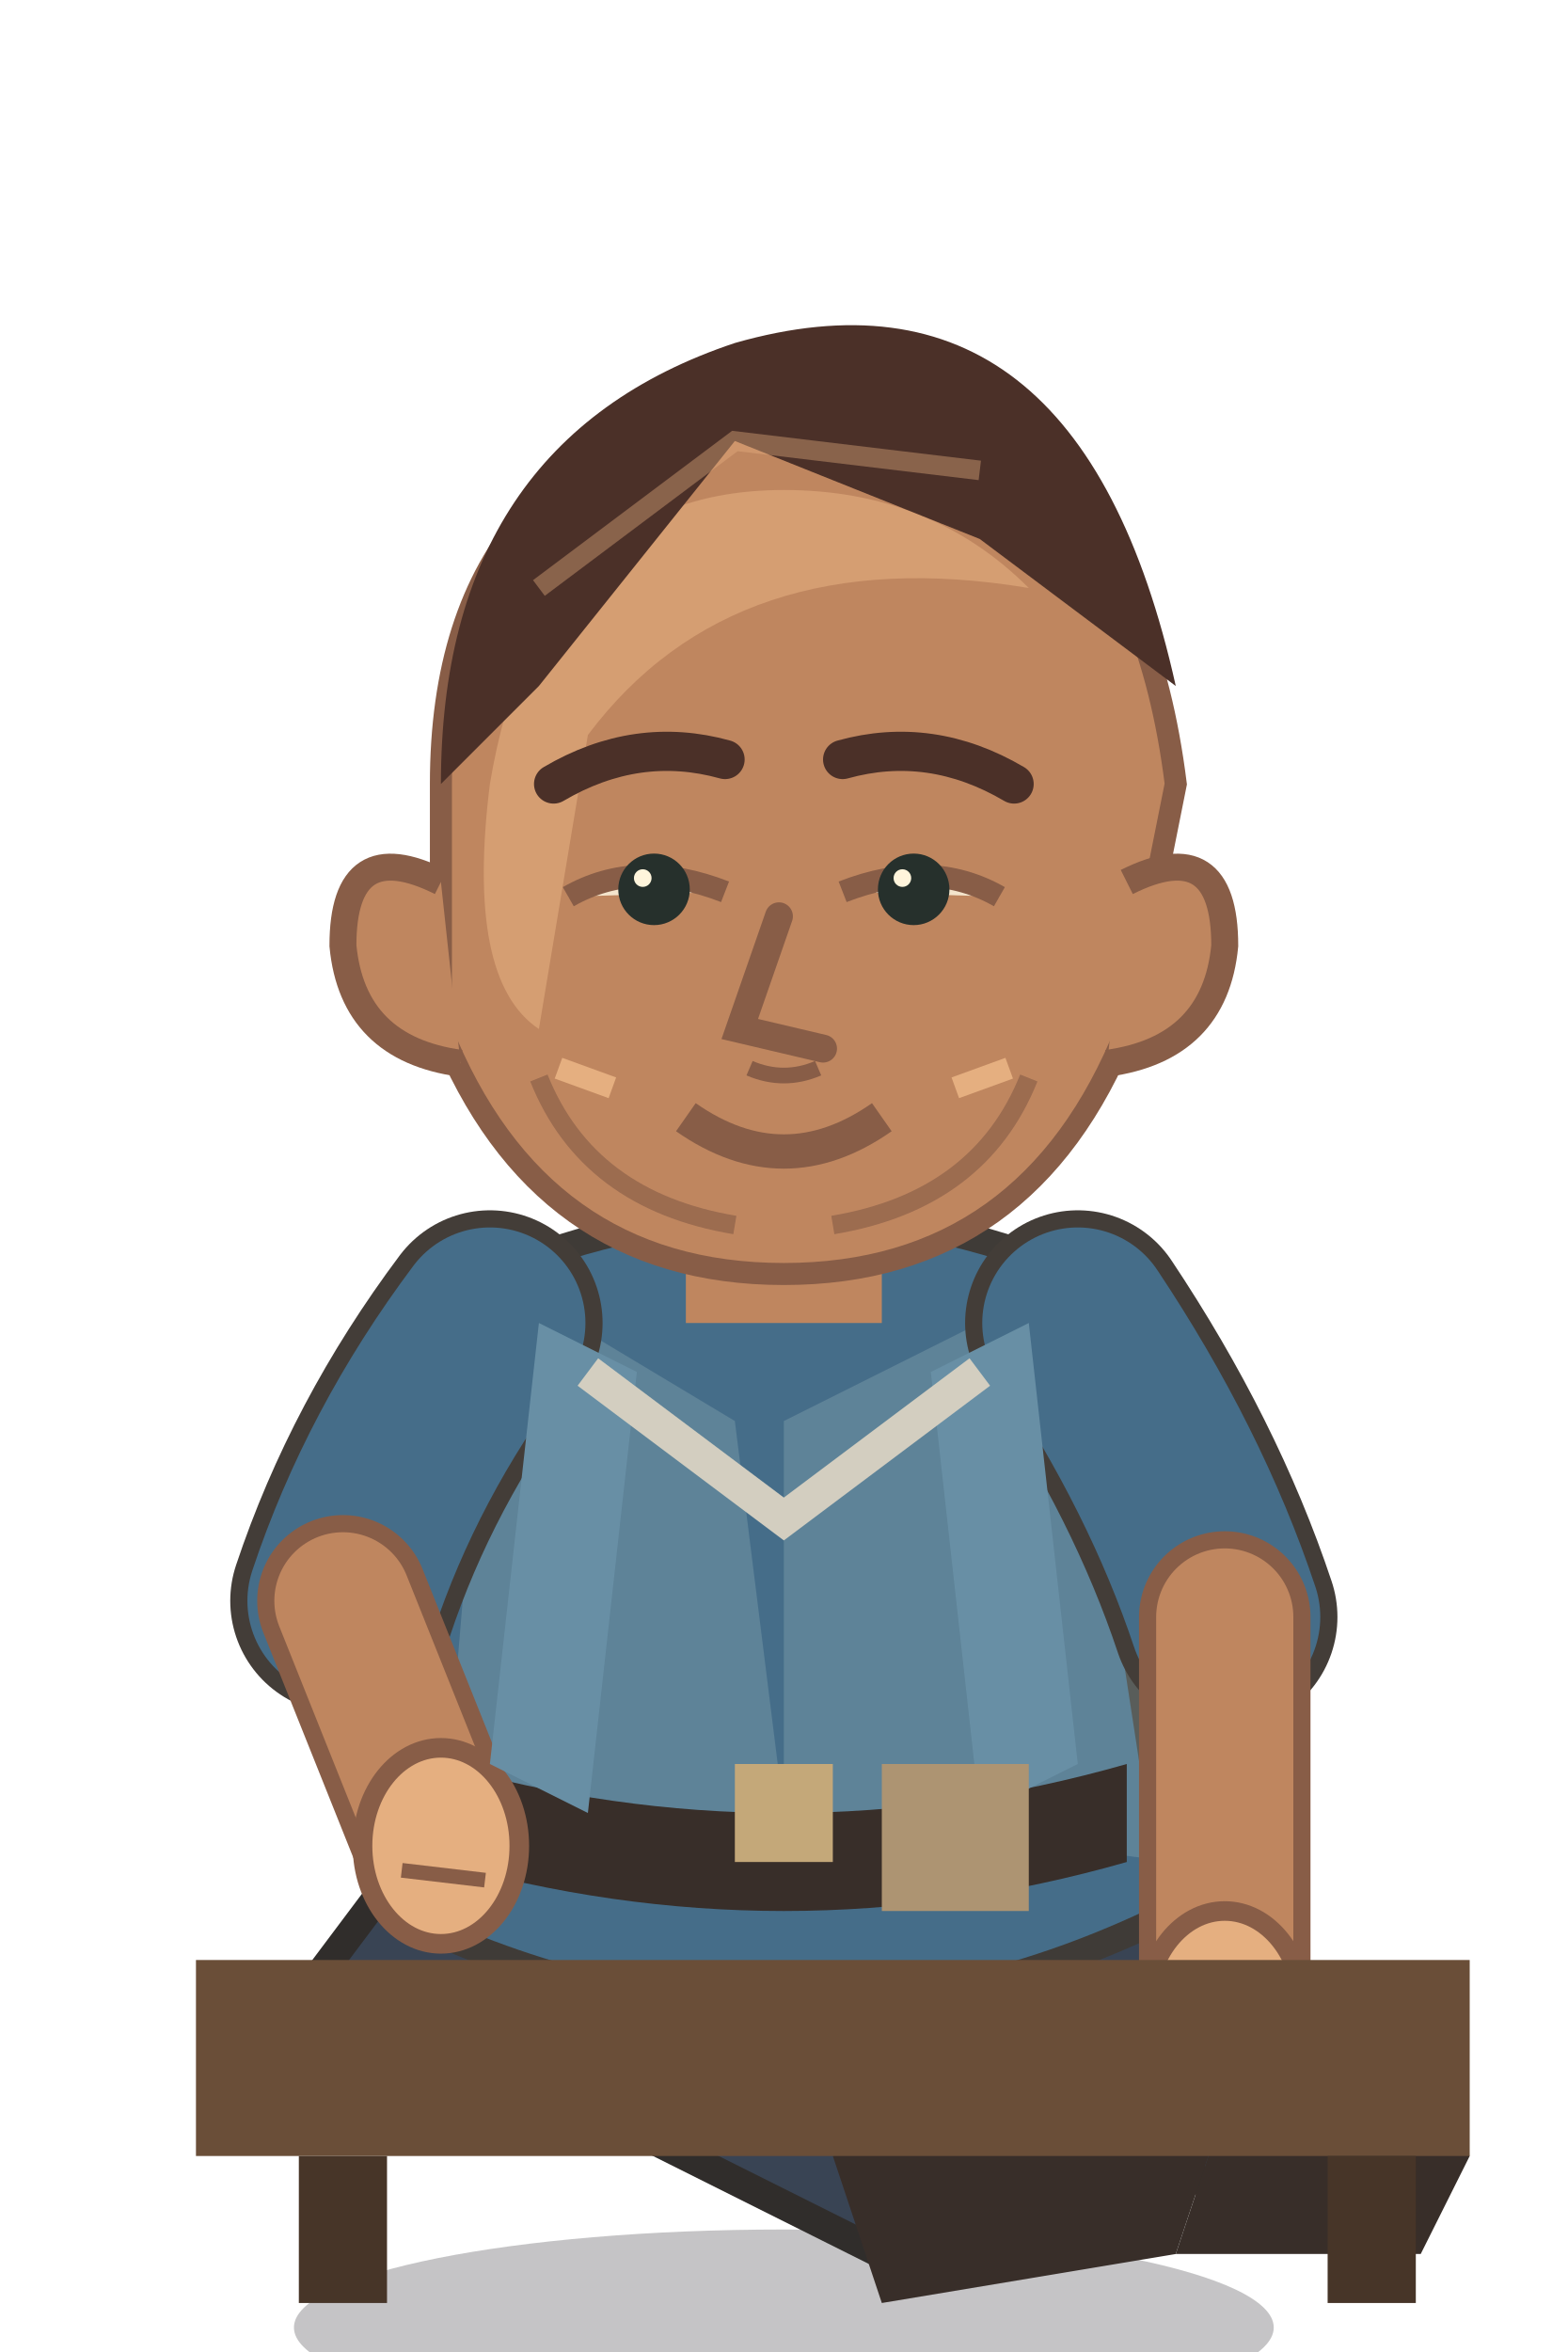
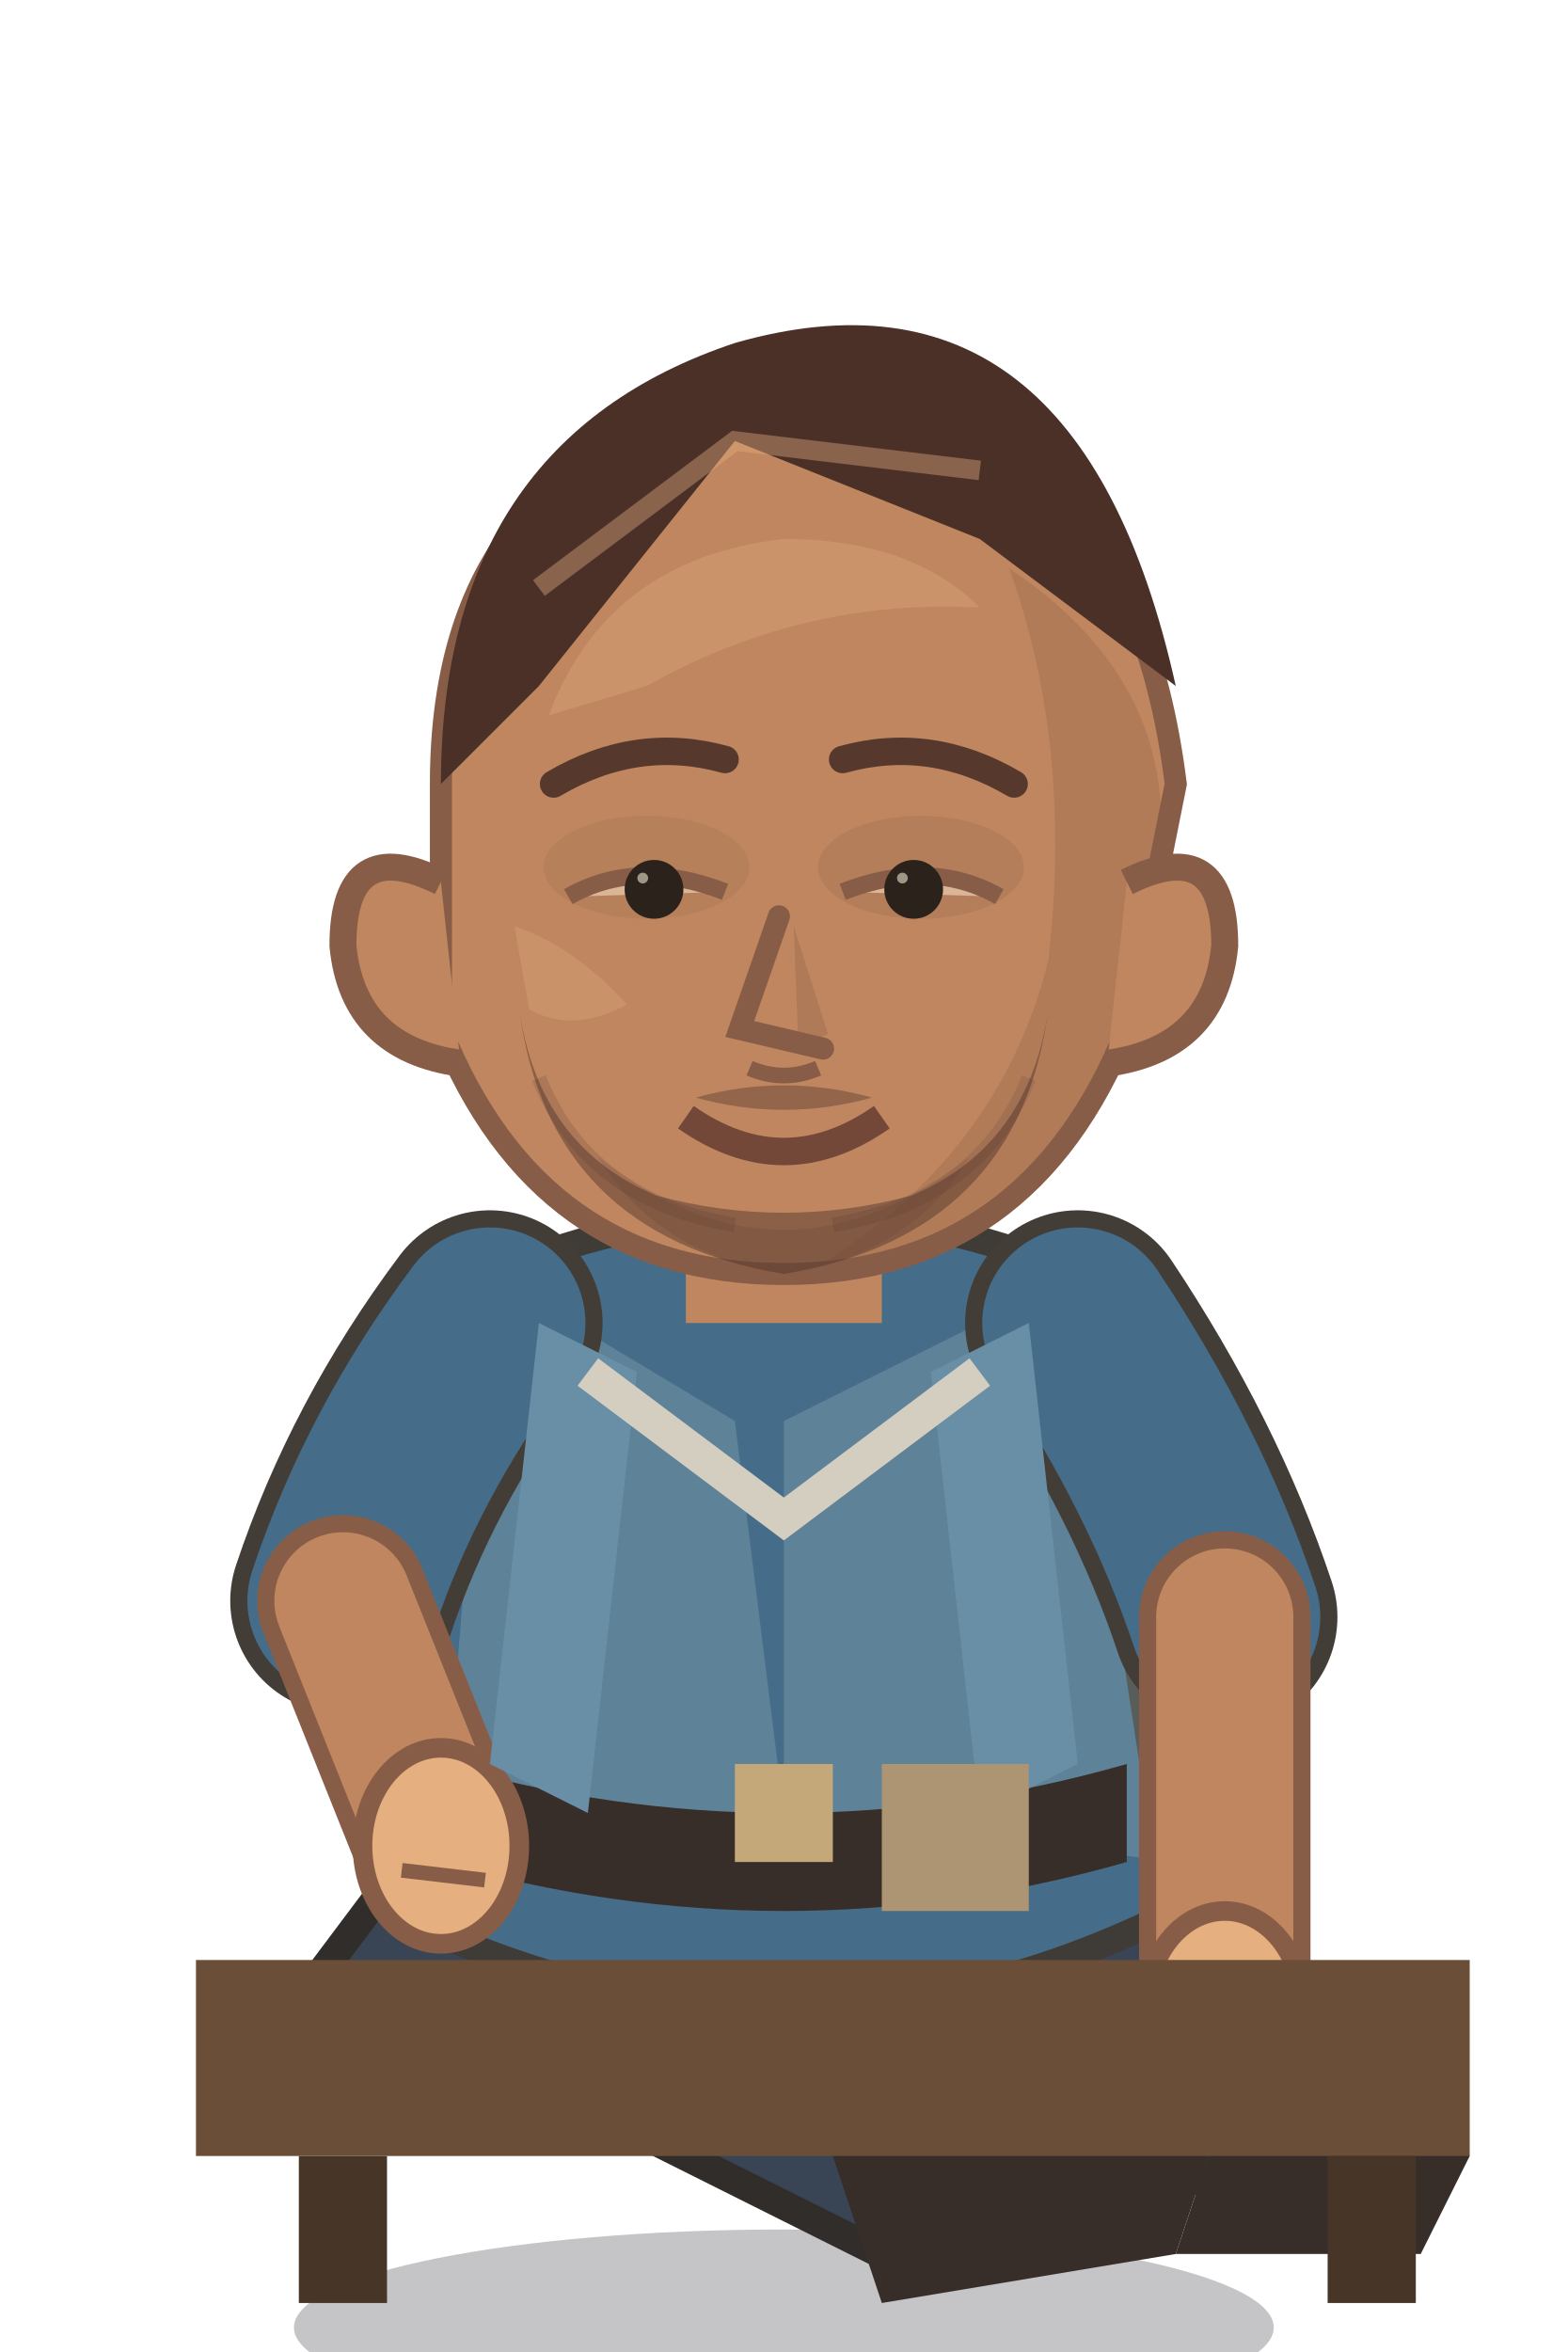
<svg xmlns="http://www.w3.org/2000/svg" width="32" height="48" viewBox="0 0 32 48">
  <g transform="translate( 0  2) rotate( 0  16  37)">
    <ellipse cx=" 16" cy=" 45.5" rx=" 10" ry=" 2" fill="#16151a" opacity=".25" />
    <path d="m 9  35  7  1  4  6 -2  2 -8 -4 -4 -1Z" fill="#394454" stroke="#302d2b" stroke-width=".6" />
    <path d="m 17  36  6  0  5  5 -2  2 -9 -3Z" fill="#394454" stroke="#302d2b" stroke-width=".6" />
    <path d="m 17  42  4 -2  4  1 -1  3 -6  1Z" fill="#382e29" />
    <path d="m 25  41  3 -1  2  2 -1  2 -5  0Z" fill="#382e29" />
    <path d="m 10  24q 6 -2.5  12  0l 2  13q -8  4 -16  0Z" fill="#456d89" stroke="#3f3b37" stroke-width=".55" />
    <path d="m 10  24  5  3  1  8 -7  1Zm 6  3  6 -3  2  12 -8 -1Z" fill="#a9c4c4" opacity=".25" />
    <path d="M 9  34q 7  2  14  0v 2q -7  2 -14  0Z" fill="#382e29" />
    <path d="M 15  34h 2v 2h -2Z" fill="#c4a879" />
    <g>
      <path d="M 10  25Q 8  27.67  7  30.67" fill="none" stroke="#433d38" stroke-width="4.6" stroke-linecap="round" />
      <path d="M 10  25Q 8  27.67  7  30.67" fill="none" stroke="#456d89" stroke-width="3.9" stroke-linecap="round" />
      <path d="M 7  30.67Q 8  33.17  9  35.67" fill="none" stroke="#885d47" stroke-width="3.5" stroke-linecap="round" />
      <path d="M 7  30.67Q 8  33.17  9  35.67" fill="none" stroke="#bf865f" stroke-width="2.8" stroke-linecap="round" />
      <ellipse cx=" 9" cy=" 35.67" rx=" 1.6" ry=" 2" fill="#e5af80" stroke="#885d47" stroke-width=".4" />
      <path d="m 8.2  36.17  1.7 0.2" stroke="#885d47" stroke-width=".3" />
    </g>
    <g transform="translate( 32  0) scale( -1  1)">
      <path d="M 10  25Q 8  28  7  31" fill="none" stroke="#433d38" stroke-width="4.6" stroke-linecap="round" />
      <path d="M 10  25Q 8  28  7  31" fill="none" stroke="#456d89" stroke-width="3.9" stroke-linecap="round" />
      <path d="M 7  31Q 7  35  7  39" fill="none" stroke="#885d47" stroke-width="3.5" stroke-linecap="round" />
      <path d="M 7  31Q 7  35  7  39" fill="none" stroke="#bf865f" stroke-width="2.8" stroke-linecap="round" />
      <ellipse cx=" 7" cy=" 39" rx=" 1.6" ry=" 2" fill="#e5af80" stroke="#885d47" stroke-width=".4" />
      <path d="m 6.2  39.5  1.7 0.2" stroke="#885d47" stroke-width=".3" />
    </g>
    <path d="M 14  22h 4v 3h -4Z" fill="#bf865f" />
    <path d="M9 14Q9 7 16 6Q23 6 24 14L23 19Q21 24 16 24Q11 24 9 19Z" fill="#bf865f" stroke="#885d47" stroke-width=".45" />
-     <path d="M10 14Q11 8 16 8Q19 8 21 10Q15 9 12 13L11 19Q9.5 18 10 14Z" fill="#e5af80" opacity=".58" />
+     <path d="M20.6 9.6Q23.6 11.6 23.7 14.6L22.9 19Q21.4 23.3 16.6 23.9Q20.4 21.6 21.4 17.6Q21.9 13.2 20.6 9.6Z" fill="#885d47" opacity=".26" />
+     <path d="M12.2 21.6Q16 24.6 19.8 21.6Q18.6 23.6 16 24Q13.4 23.6 12.2 21.6Z" fill="#885d47" opacity=".3" />
+     <ellipse cx="13.2" cy="15.7" rx="2.1" ry="1.05" fill="#885d47" opacity=".16" />
+     <ellipse cx="18.8" cy="15.7" rx="2.1" ry="1.05" fill="#885d47" opacity=".2" />
+     <path d="M11.2 12.6Q12.4 9.4 16 9Q18.6 9 20 10.4Q16.4 10.2 13.2 12Z" fill="#e5af80" opacity=".32" />
+     <path d="M10.5 16.9Q11.7 17.3 12.8 18.5Q11.7 19.1 10.8 18.6Z" fill="#e5af80" opacity=".28" />
    <path d="M9 16Q7 15 7 17.3Q7.2 19.4 9.4 19.7M23 16Q25 15 25 17.3Q24.8 19.4 22.6 19.7" fill="#bf865f" stroke="#885d47" stroke-width=".55" />
-     <path d="M11 20Q12 22.5 15 23M21 20Q20 22.5 17 23" fill="none" stroke="#885d47" stroke-width=".38" opacity=".65" />
-     <path d="M11.3 14Q13 13 14.8 13.5M17.2 13.5Q19 13 20.7 14" fill="none" stroke="#4b3028" stroke-width=".8" stroke-linecap="round" />
-     <path d="M11.6 16.3Q13 15.5 14.8 16.2M17.2 16.2Q19 15.5 20.4 16.3" fill="#f4e5cc" stroke="#885d47" stroke-width=".45" />
-     <circle cx="13.35" cy="16.15" r=".73" fill="#26302c" />
-     <circle cx="18.65" cy="16.15" r=".73" fill="#26302c" />
-     <circle cx="13.12" cy="15.92" r=".18" fill="#fff5dc" />
-     <circle cx="18.42" cy="15.92" r=".18" fill="#fff5dc" />
-     <path d="M15.9 16.7 15.1 19 16.8 19.4" fill="none" stroke="#885d47" stroke-width=".57" stroke-linecap="round" />
+     <path d="M11 20Q12 22.5 15 23M21 20Q20 22.5 17 23" fill="none" stroke="#885d47" stroke-width=".3" opacity=".35" />
+     <path d="M11.3 14Q13 13 14.8 13.5M17.2 13.5Q19 13 20.7 14" fill="none" stroke="#4b3028" stroke-width="0.56" opacity=".9" stroke-linecap="round" />
+     <path d="M11.6 16.3Q13 15.5 14.8 16.2M17.2 16.2Q19 15.5 20.4 16.3" fill="#dab696" stroke="#885d47" stroke-width=".35" />
+     <circle cx="13.35" cy="16.15" r=".6" fill="#2b221c" />
+     <circle cx="18.65" cy="16.15" r=".6" fill="#2b221c" />
+     <circle cx="13.12" cy="15.92" r=".11" fill="#fff5dc" opacity=".55" />
+     <circle cx="18.42" cy="15.92" r=".11" fill="#fff5dc" opacity=".55" />
+     <path d="M15.9 16.7 15.1 19 16.8 19.4" fill="none" stroke="#885d47" stroke-width=".45" stroke-linecap="round" />
+     <path d="M16.2 16.9 16.9 19.1 16.3 19.4Z" fill="#885d47" opacity=".3" />
    <path d="M15.3 19.8Q16 20.1 16.7 19.8" fill="none" stroke="#885d47" stroke-width=".32" />
-     <path d="M14 20.8Q16 22.2 18 20.8" fill="none" stroke="#885d47" stroke-width=".7" />
-     <path d="M11.4 19.8 12.5 20.2M19.5 20.2 20.6 19.8" stroke="#e5af80" stroke-width=".45" />
+     <path d="M14 20.8Q16 22.2 18 20.8" fill="none" stroke="#734839" stroke-width="0.56" />
+     <path d="M10.6 18.6Q11.2 23.2 16 24Q20.8 23.2 21.4 18.6Q21 21.4 18.6 22.4Q16 23.1 13.4 22.4Q11 21.4 10.6 18.6Z" fill="#4b3028" opacity=".45" />
+     <path d="M14.2 20.4Q16 19.9 17.8 20.4Q16 20.9 14.2 20.4Z" fill="#4b3028" opacity=".38" />
    <path d="M 9  14q 0 -7  6 -9  7 -2  9  7l -4 -3 -5 -2 -4  5Z" fill="#4b3028" />
    <path d="m 11  10  4 -3  5  0.6" fill="none" stroke="#e5af80" stroke-width=".4" opacity=".4" />
    <path d="m 11  25  2  1 -1  9 -2 -1m 11 -9 -2  1  1  9  2 -1" fill="#688fa5" />
    <path d="m 12  26  4  3  4 -3" fill="none" stroke="#d3cec0" stroke-width=".7" />
    <path d="M 18  34h 3v 3h -3Z" fill="#ad9472" />
  </g>
  <path d="M4 40H30V44H4Z" fill="#6a4e38" />
  <path d="M7 44V47M28 44V47" stroke="#473528" stroke-width="1.8" />
</svg>
